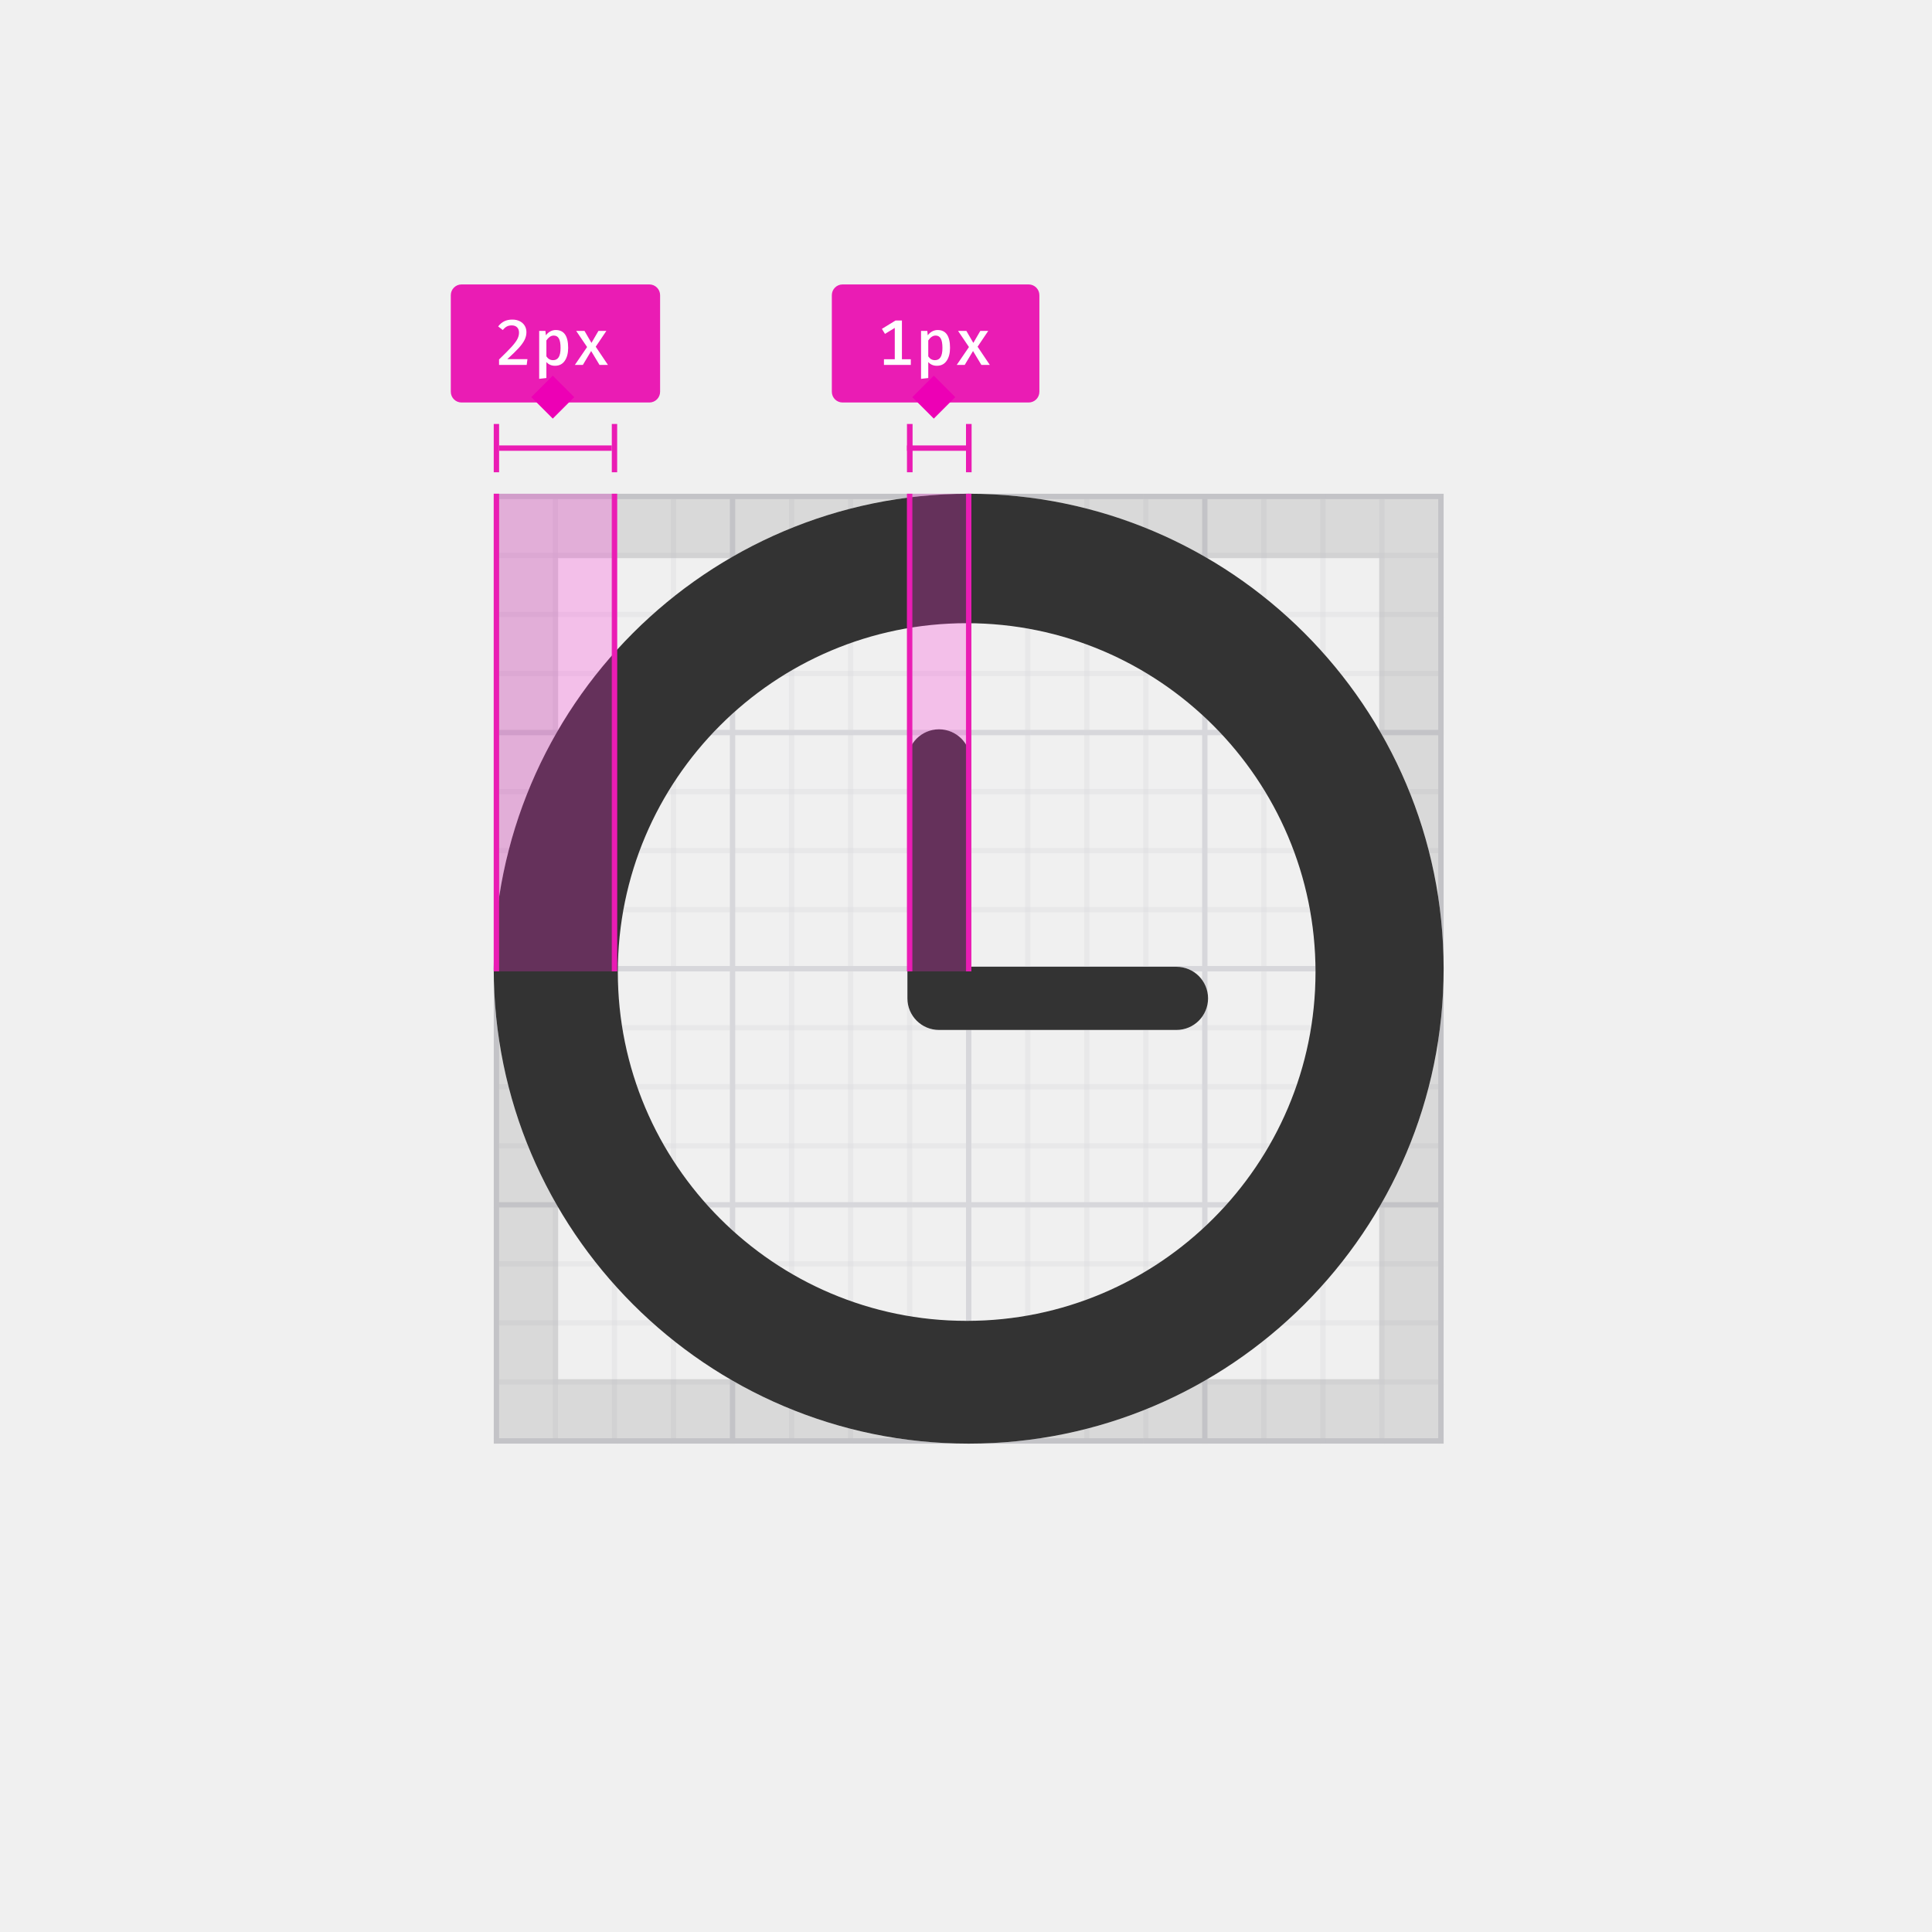
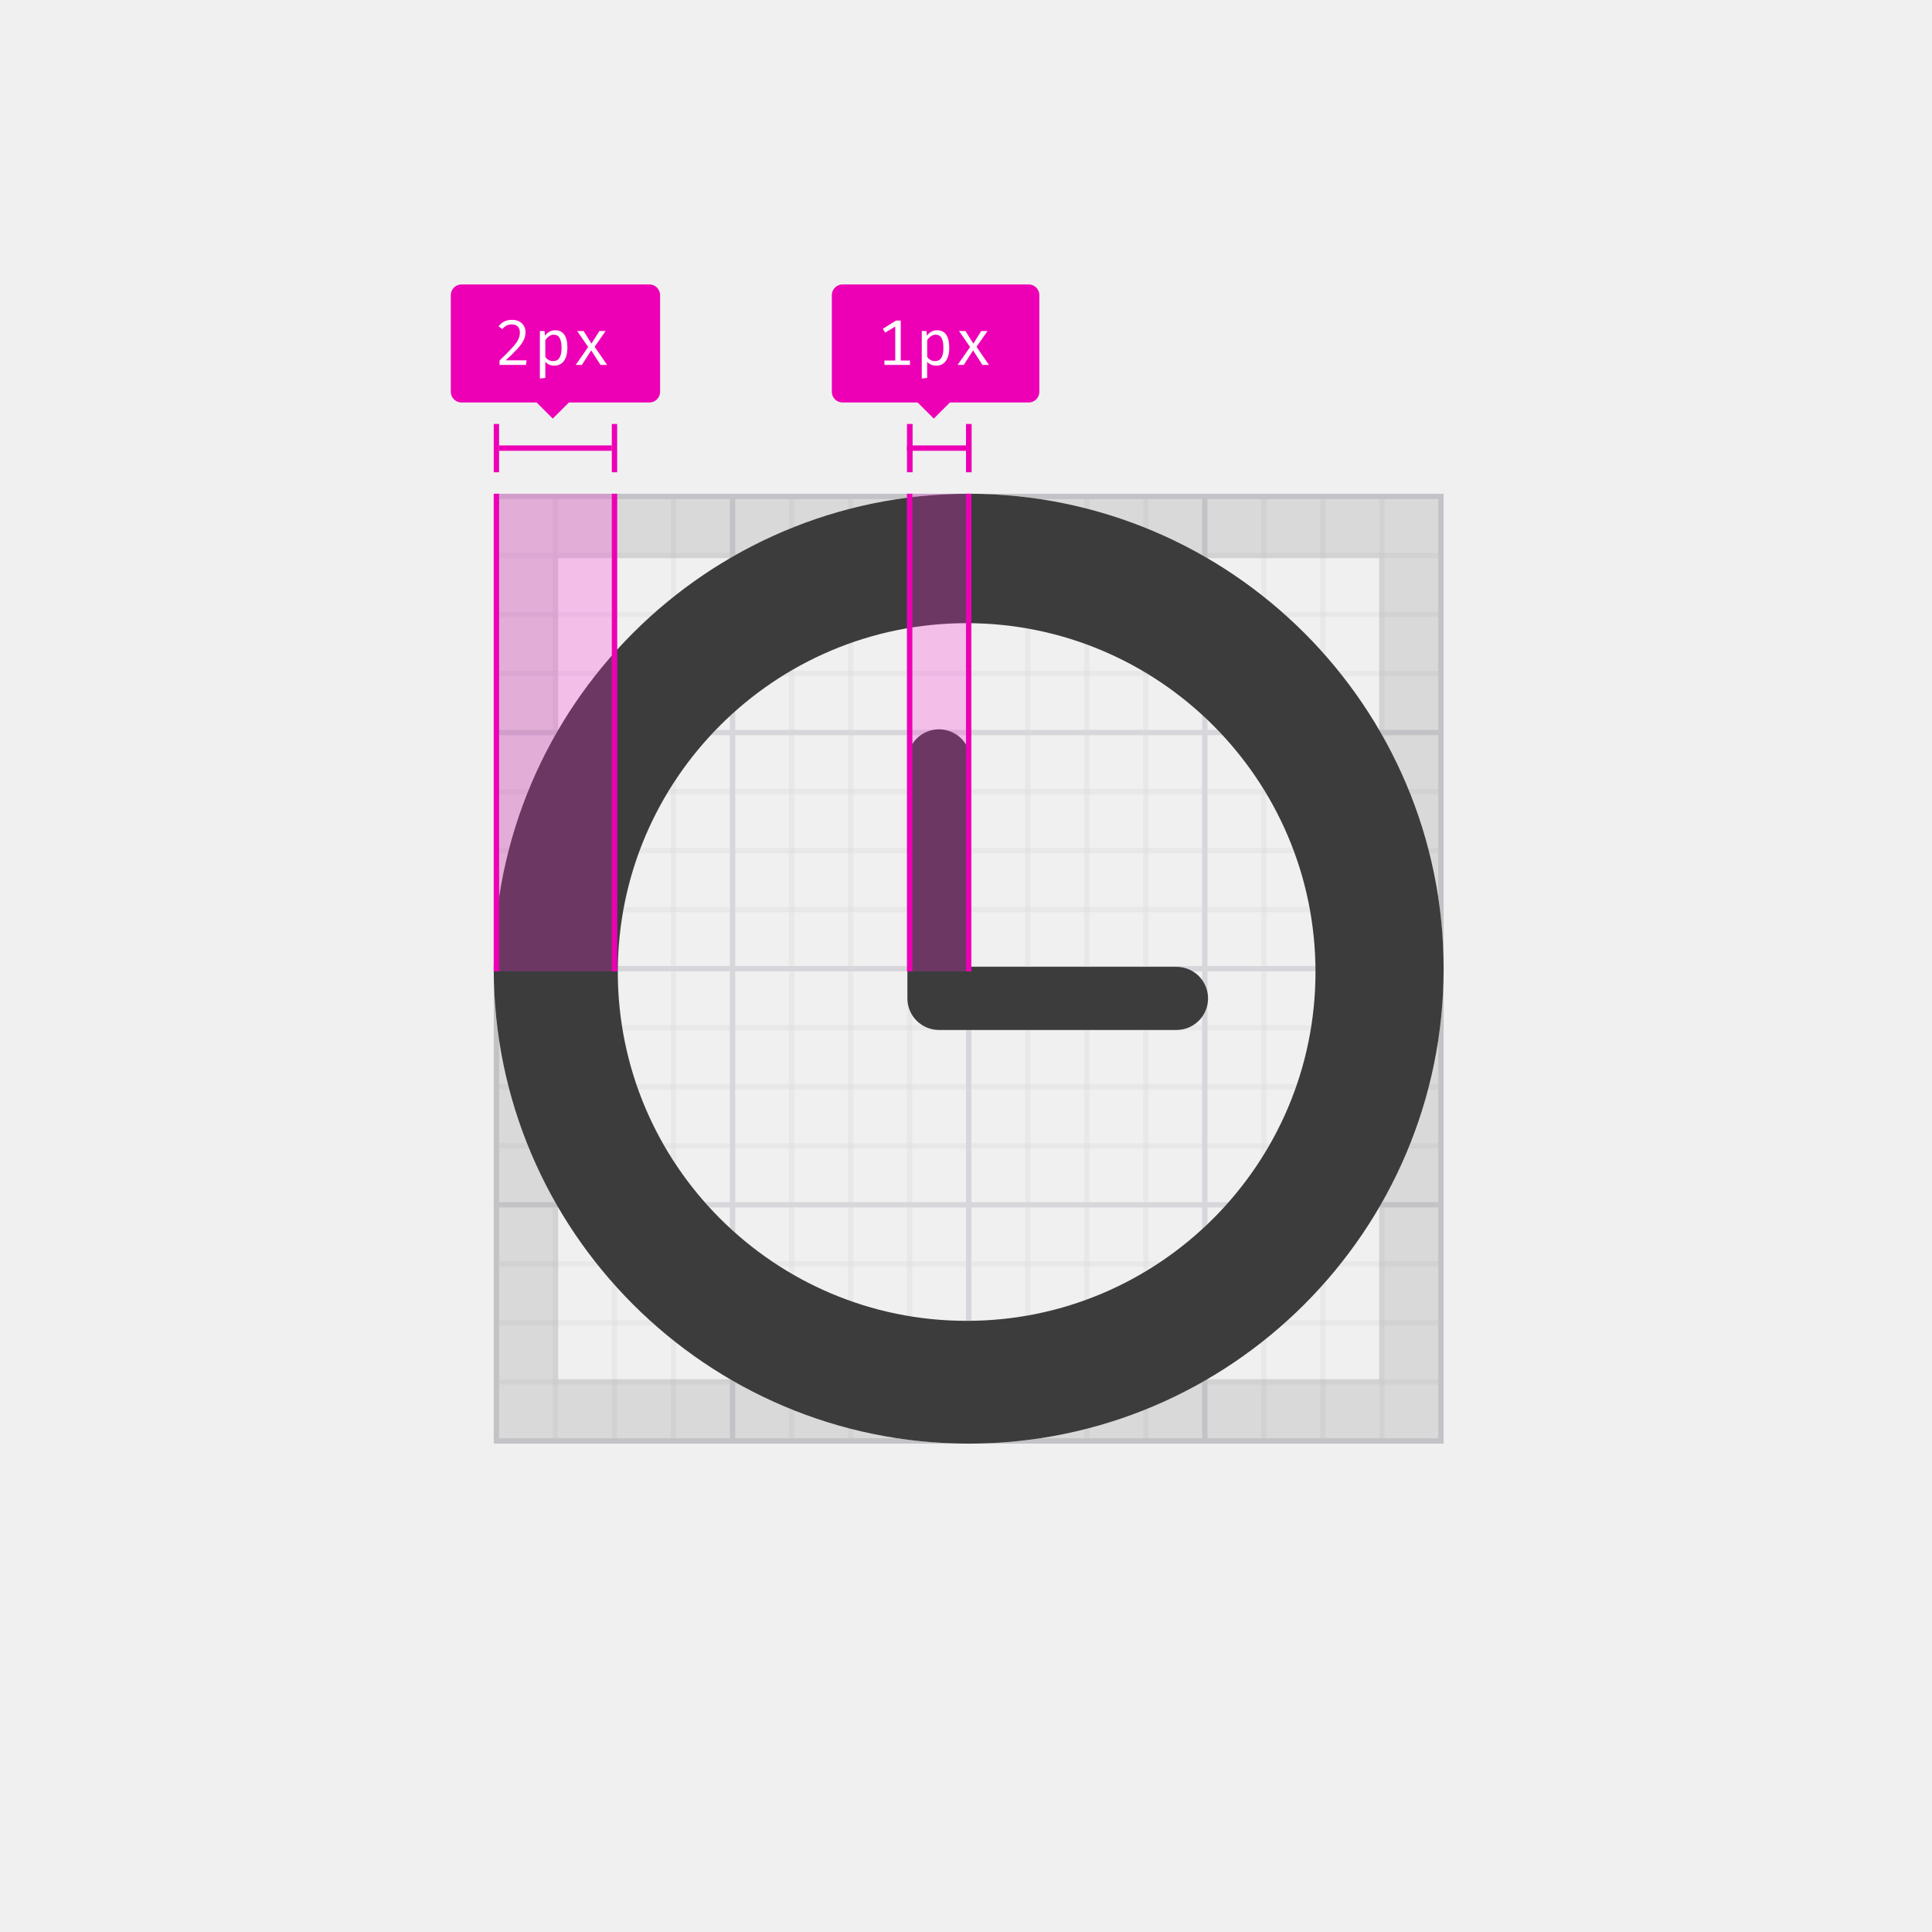
- <svg xmlns="http://www.w3.org/2000/svg" xmlns:xlink="http://www.w3.org/1999/xlink" width="360" height="360" viewBox="0 0 360 360">
+ <svg xmlns="http://www.w3.org/2000/svg" xmlns:xlink="http://www.w3.org/1999/xlink" viewBox="0 0 360 360">
  <defs>
-     <polygon id="icon-shape-stroke-2-a" points="0 0 177 0 177 177 0 177" />
-     <polygon id="icon-shape-stroke-2-c" points="0 0 265 0 265 265.201 0 265.201" />
-     <polygon id="icon-shape-stroke-2-e" points="0 0 265 0 265 265.201 0 265.201" />
-     <path id="icon-shape-stroke-2-g" d="M88.5,177 C39.703,177 0,137.297 0,88.5 C0,39.703 39.703,0 88.5,0 C137.297,0 177,39.703 177,88.5 C177,137.297 137.297,177 88.5,177 Z M88.125,24.125 C52.278,24.125 23.125,53.278 23.125,89.125 C23.125,124.972 52.278,154.125 88.125,154.125 C123.972,154.125 153.125,124.972 153.125,89.125 C153.125,53.278 123.972,24.125 88.125,24.125 Z M88.854,49.781 L88.854,88.146 L127.219,88.146 C130.469,88.146 133.104,90.781 133.104,94.031 C133.104,97.281 130.469,99.916 127.219,99.916 L82.969,99.916 C79.719,99.916 77.084,97.281 77.084,94.031 L77.084,49.781 C77.084,46.531 79.719,43.896 82.969,43.896 C86.219,43.896 88.854,46.531 88.854,49.781 Z" />
-     <rect id="icon-shape-stroke-2-h" width="23" height="89" x="8" y="39" />
-     <filter id="icon-shape-stroke-2-i" width="104.3%" height="101.1%" x="-2.2%" y="-.6%" filterUnits="objectBoundingBox">
+     <polygon id="a" points="0 0 177 0 177 177 0 177" />
+     <polygon id="c" points="0 0 265 0 265 265.201 0 265.201" />
+     <polygon id="e" points="0 0 265 0 265 265.201 0 265.201" />
+     <path id="g" d="M88.5 177C39.7 177 0 137.3 0 88.5S39.7 0 88.5 0 177 39.7 177 88.5 137.3 177 88.5 177zm-.38-152.88c-35.84 0-65 29.16-65 65 0 35.85 29.16 65 65 65 35.85 0 65-29.15 65-65 0-35.84-29.15-65-65-65zm.73 25.66v38.37h38.37a5.88 5.88 0 0 1 0 11.77H82.97a5.88 5.88 0 0 1-5.89-5.89V49.78a5.88 5.88 0 0 1 11.77 0z" />
+     <rect id="h" width="23" height="89" x="8" y="39" />
+     <filter id="i" width="104.3%" height="101.1%" x="-2.2%" y="-.6%" filterUnits="objectBoundingBox">
      <feOffset dx="1" in="SourceAlpha" result="shadowOffsetInner1" />
      <feComposite in="shadowOffsetInner1" in2="SourceAlpha" k2="-1" k3="1" operator="arithmetic" result="shadowInnerInner1" />
-       <feColorMatrix in="shadowInnerInner1" result="shadowMatrixInner1" values="0 0 0 0 0.918   0 0 0 0 0.11   0 0 0 0 0.706  0 0 0 1 0" />
+       <feColorMatrix in="shadowInnerInner1" result="shadowMatrixInner1" values="0 0 0 0 0.929 0 0 0 0 0 0 0 0 0 0.71 0 0 0 1 0" />
      <feOffset dx="-1" in="SourceAlpha" result="shadowOffsetInner2" />
      <feComposite in="shadowOffsetInner2" in2="SourceAlpha" k2="-1" k3="1" operator="arithmetic" result="shadowInnerInner2" />
-       <feColorMatrix in="shadowInnerInner2" result="shadowMatrixInner2" values="0 0 0 0 0.918   0 0 0 0 0.11   0 0 0 0 0.706  0 0 0 1 0" />
+       <feColorMatrix in="shadowInnerInner2" result="shadowMatrixInner2" values="0 0 0 0 0.929 0 0 0 0 0 0 0 0 0 0.71 0 0 0 1 0" />
      <feMerge>
        <feMergeNode in="shadowMatrixInner1" />
        <feMergeNode in="shadowMatrixInner2" />
      </feMerge>
    </filter>
-     <rect id="icon-shape-stroke-2-j" width="12" height="89" x="85" y="39" />
-     <filter id="icon-shape-stroke-2-k" width="108.3%" height="101.1%" x="-4.2%" y="-.6%" filterUnits="objectBoundingBox">
+     <rect id="j" width="12" height="89" x="85" y="39" />
+     <filter id="k" width="108.3%" height="101.1%" x="-4.2%" y="-.6%" filterUnits="objectBoundingBox">
      <feOffset dx="1" in="SourceAlpha" result="shadowOffsetInner1" />
      <feComposite in="shadowOffsetInner1" in2="SourceAlpha" k2="-1" k3="1" operator="arithmetic" result="shadowInnerInner1" />
-       <feColorMatrix in="shadowInnerInner1" result="shadowMatrixInner1" values="0 0 0 0 0.918   0 0 0 0 0.11   0 0 0 0 0.706  0 0 0 1 0" />
+       <feColorMatrix in="shadowInnerInner1" result="shadowMatrixInner1" values="0 0 0 0 0.929 0 0 0 0 0 0 0 0 0 0.71 0 0 0 1 0" />
      <feOffset dx="-1" in="SourceAlpha" result="shadowOffsetInner2" />
      <feComposite in="shadowOffsetInner2" in2="SourceAlpha" k2="-1" k3="1" operator="arithmetic" result="shadowInnerInner2" />
-       <feColorMatrix in="shadowInnerInner2" result="shadowMatrixInner2" values="0 0 0 0 0.918   0 0 0 0 0.11   0 0 0 0 0.706  0 0 0 1 0" />
+       <feColorMatrix in="shadowInnerInner2" result="shadowMatrixInner2" values="0 0 0 0 0.929 0 0 0 0 0 0 0 0 0 0.71 0 0 0 1 0" />
      <feMerge>
        <feMergeNode in="shadowMatrixInner1" />
        <feMergeNode in="shadowMatrixInner2" />
      </feMerge>
    </filter>
  </defs>
  <g fill="none" fill-rule="evenodd">
    <g transform="translate(92 92)">
-       <mask id="icon-shape-stroke-2-b" fill="#fff">
-         <use xlink:href="#icon-shape-stroke-2-a" />
+       <mask id="b" fill="white">
+         <use xlink:href="#a" />
      </mask>
-       <g mask="url(#icon-shape-stroke-2-b)">
-         <mask id="icon-shape-stroke-2-d" fill="#fff">
-           <use xlink:href="#icon-shape-stroke-2-c" />
+       <g mask="url(#b)">
+         <mask id="d" fill="white">
+           <use xlink:href="#c" />
        </mask>
-         <rect width="338" height="1" x="-1" fill="#D7D7DB" mask="url(#icon-shape-stroke-2-d)" />
-         <rect width="338" height="1" x="-1" y="11" fill="#D7D7DB" mask="url(#icon-shape-stroke-2-d)" opacity=".3" />
-         <rect width="338" height="1" x="-1" y="22" fill="#D7D7DB" mask="url(#icon-shape-stroke-2-d)" opacity=".3" />
-         <rect width="338" height="1" x="-1" y="33" fill="#D7D7DB" mask="url(#icon-shape-stroke-2-d)" opacity=".3" />
-         <rect width="338" height="1" x="-1" y="44" fill="#D7D7DB" mask="url(#icon-shape-stroke-2-d)" />
-         <rect width="338" height="1" x="-1" y="55" fill="#D7D7DB" mask="url(#icon-shape-stroke-2-d)" opacity=".3" />
-         <rect width="338" height="1" x="-1" y="66" fill="#D7D7DB" mask="url(#icon-shape-stroke-2-d)" opacity=".3" />
-         <rect width="338" height="1" x="-1" y="77" fill="#D7D7DB" mask="url(#icon-shape-stroke-2-d)" opacity=".3" />
-         <rect width="338" height="1" x="-1" y="88" fill="#D7D7DB" mask="url(#icon-shape-stroke-2-d)" />
-         <rect width="338" height="1" x="-1" y="99" fill="#D7D7DB" mask="url(#icon-shape-stroke-2-d)" opacity=".3" />
-         <rect width="338" height="1" x="-1" y="110" fill="#D7D7DB" mask="url(#icon-shape-stroke-2-d)" opacity=".3" />
-         <rect width="338" height="1" x="-1" y="121" fill="#D7D7DB" mask="url(#icon-shape-stroke-2-d)" opacity=".3" />
-         <rect width="338" height="1" x="-1" y="132" fill="#D7D7DB" mask="url(#icon-shape-stroke-2-d)" />
-         <rect width="338" height="1" x="-1" y="143" fill="#D7D7DB" mask="url(#icon-shape-stroke-2-d)" opacity=".3" />
-         <rect width="338" height="1" x="-1" y="154" fill="#D7D7DB" mask="url(#icon-shape-stroke-2-d)" opacity=".3" />
-         <rect width="338" height="1" x="-1" y="165" fill="#D7D7DB" mask="url(#icon-shape-stroke-2-d)" opacity=".3" />
-         <rect width="338" height="1" x="-1" y="176" fill="#D7D7DB" mask="url(#icon-shape-stroke-2-d)" />
-         <rect width="338" height="1" x="-1" y="187" fill="#D7D7DB" mask="url(#icon-shape-stroke-2-d)" opacity=".3" />
-         <rect width="338" height="1" x="-1" y="198" fill="#D7D7DB" mask="url(#icon-shape-stroke-2-d)" opacity=".3" />
-         <rect width="338" height="1" x="-1" y="209" fill="#D7D7DB" mask="url(#icon-shape-stroke-2-d)" opacity=".3" />
-         <rect width="338" height="1" x="-1" y="220" fill="#D7D7DB" mask="url(#icon-shape-stroke-2-d)" />
-         <rect width="338" height="1" x="-1" y="231" fill="#D7D7DB" mask="url(#icon-shape-stroke-2-d)" opacity=".3" />
-         <rect width="338" height="1" x="-1" y="242" fill="#D7D7DB" mask="url(#icon-shape-stroke-2-d)" opacity=".3" />
-         <rect width="338" height="1" x="-1" y="253" fill="#D7D7DB" mask="url(#icon-shape-stroke-2-d)" opacity=".3" />
-         <rect width="338" height="1" x="-1" y="264" fill="#D7D7DB" mask="url(#icon-shape-stroke-2-d)" />
+         <rect width="338" height="1" x="-1" fill="#D7D7DB" mask="url(#d)" />
+         <rect width="338" height="1" x="-1" y="11" fill="#D7D7DB" mask="url(#d)" opacity=".3" />
+         <rect width="338" height="1" x="-1" y="22" fill="#D7D7DB" mask="url(#d)" opacity=".3" />
+         <rect width="338" height="1" x="-1" y="33" fill="#D7D7DB" mask="url(#d)" opacity=".3" />
+         <rect width="338" height="1" x="-1" y="44" fill="#D7D7DB" mask="url(#d)" />
+         <rect width="338" height="1" x="-1" y="55" fill="#D7D7DB" mask="url(#d)" opacity=".3" />
+         <rect width="338" height="1" x="-1" y="66" fill="#D7D7DB" mask="url(#d)" opacity=".3" />
+         <rect width="338" height="1" x="-1" y="77" fill="#D7D7DB" mask="url(#d)" opacity=".3" />
+         <rect width="338" height="1" x="-1" y="88" fill="#D7D7DB" mask="url(#d)" />
+         <rect width="338" height="1" x="-1" y="99" fill="#D7D7DB" mask="url(#d)" opacity=".3" />
+         <rect width="338" height="1" x="-1" y="110" fill="#D7D7DB" mask="url(#d)" opacity=".3" />
+         <rect width="338" height="1" x="-1" y="121" fill="#D7D7DB" mask="url(#d)" opacity=".3" />
+         <rect width="338" height="1" x="-1" y="132" fill="#D7D7DB" mask="url(#d)" />
+         <rect width="338" height="1" x="-1" y="143" fill="#D7D7DB" mask="url(#d)" opacity=".3" />
+         <rect width="338" height="1" x="-1" y="154" fill="#D7D7DB" mask="url(#d)" opacity=".3" />
+         <rect width="338" height="1" x="-1" y="165" fill="#D7D7DB" mask="url(#d)" opacity=".3" />
+         <rect width="338" height="1" x="-1" y="176" fill="#D7D7DB" mask="url(#d)" />
+         <rect width="338" height="1" x="-1" y="187" fill="#D7D7DB" mask="url(#d)" opacity=".3" />
+         <rect width="338" height="1" x="-1" y="198" fill="#D7D7DB" mask="url(#d)" opacity=".3" />
+         <rect width="338" height="1" x="-1" y="209" fill="#D7D7DB" mask="url(#d)" opacity=".3" />
+         <rect width="338" height="1" x="-1" y="220" fill="#D7D7DB" mask="url(#d)" />
+         <rect width="338" height="1" x="-1" y="231" fill="#D7D7DB" mask="url(#d)" opacity=".3" />
+         <rect width="338" height="1" x="-1" y="242" fill="#D7D7DB" mask="url(#d)" opacity=".3" />
+         <rect width="338" height="1" x="-1" y="253" fill="#D7D7DB" mask="url(#d)" opacity=".3" />
+         <rect width="338" height="1" x="-1" y="264" fill="#D7D7DB" mask="url(#d)" />
      </g>
-       <g mask="url(#icon-shape-stroke-2-b)">
+       <g mask="url(#b)">
        <g transform="matrix(0 -1 1 0 0 265)">
-           <mask id="icon-shape-stroke-2-f" fill="#fff">
-             <use xlink:href="#icon-shape-stroke-2-e" />
+           <mask id="f" fill="white">
+             <use xlink:href="#e" />
          </mask>
-           <rect width="338" height="1" x="-73" fill="#D7D7DB" mask="url(#icon-shape-stroke-2-f)" />
-           <rect width="338" height="1" x="-73" y="11" fill="#D7D7DB" mask="url(#icon-shape-stroke-2-f)" opacity=".3" />
-           <rect width="338" height="1" x="-73" y="22" fill="#D7D7DB" mask="url(#icon-shape-stroke-2-f)" opacity=".3" />
-           <rect width="338" height="1" x="-73" y="33" fill="#D7D7DB" mask="url(#icon-shape-stroke-2-f)" opacity=".3" />
-           <rect width="338" height="1" x="-73" y="44" fill="#D7D7DB" mask="url(#icon-shape-stroke-2-f)" />
-           <rect width="338" height="1" x="-73" y="55" fill="#D7D7DB" mask="url(#icon-shape-stroke-2-f)" opacity=".3" />
-           <rect width="338" height="1" x="-73" y="66" fill="#D7D7DB" mask="url(#icon-shape-stroke-2-f)" opacity=".3" />
-           <rect width="338" height="1" x="-73" y="77" fill="#D7D7DB" mask="url(#icon-shape-stroke-2-f)" opacity=".3" />
-           <rect width="338" height="1" x="-73" y="88" fill="#D7D7DB" mask="url(#icon-shape-stroke-2-f)" />
-           <rect width="338" height="1" x="-73" y="99" fill="#D7D7DB" mask="url(#icon-shape-stroke-2-f)" opacity=".3" />
-           <rect width="338" height="1" x="-73" y="110" fill="#D7D7DB" mask="url(#icon-shape-stroke-2-f)" opacity=".3" />
-           <rect width="338" height="1" x="-73" y="121" fill="#D7D7DB" mask="url(#icon-shape-stroke-2-f)" opacity=".3" />
-           <rect width="338" height="1" x="-73" y="132" fill="#D7D7DB" mask="url(#icon-shape-stroke-2-f)" />
-           <rect width="338" height="1" x="-73" y="143" fill="#D7D7DB" mask="url(#icon-shape-stroke-2-f)" opacity=".3" />
-           <rect width="338" height="1" x="-73" y="154" fill="#D7D7DB" mask="url(#icon-shape-stroke-2-f)" opacity=".3" />
-           <rect width="338" height="1" x="-73" y="165" fill="#D7D7DB" mask="url(#icon-shape-stroke-2-f)" opacity=".3" />
-           <rect width="338" height="1" x="-73" y="176" fill="#D7D7DB" mask="url(#icon-shape-stroke-2-f)" />
-           <rect width="338" height="1" x="-73" y="187" fill="#D7D7DB" mask="url(#icon-shape-stroke-2-f)" opacity=".3" />
-           <rect width="338" height="1" x="-73" y="198" fill="#D7D7DB" mask="url(#icon-shape-stroke-2-f)" opacity=".3" />
-           <rect width="338" height="1" x="-73" y="209" fill="#D7D7DB" mask="url(#icon-shape-stroke-2-f)" opacity=".3" />
-           <rect width="338" height="1" x="-73" y="220" fill="#D7D7DB" mask="url(#icon-shape-stroke-2-f)" />
-           <rect width="338" height="1" x="-73" y="231" fill="#D7D7DB" mask="url(#icon-shape-stroke-2-f)" opacity=".3" />
-           <rect width="338" height="1" x="-73" y="242" fill="#D7D7DB" mask="url(#icon-shape-stroke-2-f)" opacity=".3" />
-           <rect width="338" height="1" x="-73" y="253" fill="#D7D7DB" mask="url(#icon-shape-stroke-2-f)" opacity=".3" />
-           <rect width="338" height="1" x="-73" y="264" fill="#D7D7DB" mask="url(#icon-shape-stroke-2-f)" />
+           <rect width="338" height="1" x="-73" fill="#D7D7DB" mask="url(#f)" />
+           <rect width="338" height="1" x="-73" y="11" fill="#D7D7DB" mask="url(#f)" opacity=".3" />
+           <rect width="338" height="1" x="-73" y="22" fill="#D7D7DB" mask="url(#f)" opacity=".3" />
+           <rect width="338" height="1" x="-73" y="33" fill="#D7D7DB" mask="url(#f)" opacity=".3" />
+           <rect width="338" height="1" x="-73" y="44" fill="#D7D7DB" mask="url(#f)" />
+           <rect width="338" height="1" x="-73" y="55" fill="#D7D7DB" mask="url(#f)" opacity=".3" />
+           <rect width="338" height="1" x="-73" y="66" fill="#D7D7DB" mask="url(#f)" opacity=".3" />
+           <rect width="338" height="1" x="-73" y="77" fill="#D7D7DB" mask="url(#f)" opacity=".3" />
+           <rect width="338" height="1" x="-73" y="88" fill="#D7D7DB" mask="url(#f)" />
+           <rect width="338" height="1" x="-73" y="99" fill="#D7D7DB" mask="url(#f)" opacity=".3" />
+           <rect width="338" height="1" x="-73" y="110" fill="#D7D7DB" mask="url(#f)" opacity=".3" />
+           <rect width="338" height="1" x="-73" y="121" fill="#D7D7DB" mask="url(#f)" opacity=".3" />
+           <rect width="338" height="1" x="-73" y="132" fill="#D7D7DB" mask="url(#f)" />
+           <rect width="338" height="1" x="-73" y="143" fill="#D7D7DB" mask="url(#f)" opacity=".3" />
+           <rect width="338" height="1" x="-73" y="154" fill="#D7D7DB" mask="url(#f)" opacity=".3" />
+           <rect width="338" height="1" x="-73" y="165" fill="#D7D7DB" mask="url(#f)" opacity=".3" />
+           <rect width="338" height="1" x="-73" y="176" fill="#D7D7DB" mask="url(#f)" />
+           <rect width="338" height="1" x="-73" y="187" fill="#D7D7DB" mask="url(#f)" opacity=".3" />
+           <rect width="338" height="1" x="-73" y="198" fill="#D7D7DB" mask="url(#f)" opacity=".3" />
+           <rect width="338" height="1" x="-73" y="209" fill="#D7D7DB" mask="url(#f)" opacity=".3" />
+           <rect width="338" height="1" x="-73" y="220" fill="#D7D7DB" mask="url(#f)" />
+           <rect width="338" height="1" x="-73" y="231" fill="#D7D7DB" mask="url(#f)" opacity=".3" />
+           <rect width="338" height="1" x="-73" y="242" fill="#D7D7DB" mask="url(#f)" opacity=".3" />
+           <rect width="338" height="1" x="-73" y="253" fill="#D7D7DB" mask="url(#f)" opacity=".3" />
+           <rect width="338" height="1" x="-73" y="264" fill="#D7D7DB" mask="url(#f)" />
        </g>
      </g>
      <rect width="165" height="165" x="6" y="6" stroke="#0C0C0D" stroke-opacity=".1" stroke-width="12" />
    </g>
    <g transform="translate(92 92)">
-       <use fill="#FFF" xlink:href="#icon-shape-stroke-2-g" />
-       <use fill="#000" fill-opacity=".8" xlink:href="#icon-shape-stroke-2-g" />
+       <use fill="#FFFFFF" xlink:href="#g" />
+       <use fill="#0C0C0D" fill-opacity=".8" xlink:href="#g" />
    </g>
    <g transform="translate(84 53)">
-       <rect width="1" height="9" x="30" y="26" fill="#EA1CB4" />
-       <rect width="21" height="1" x="9" y="30" fill="#EA1CB4" />
-       <rect width="1" height="9" x="8" y="26" fill="#EA1CB4" />
-       <rect width="39" height="22" fill="#EA1CB4" fill-rule="nonzero" rx="2" />
-       <path fill="#FFF" d="M12.874,6.864 C13.27,7.072 13.572,7.352 13.78,7.704 C13.988,8.056 14.092,8.452 14.092,8.892 C14.092,9.38 13.98,9.854 13.756,10.314 C13.532,10.774 13.168,11.282 12.664,11.838 C12.16,12.394 11.448,13.088 10.528,13.92 L14.284,13.92 L14.14,15 L8.992,15 L8.992,13.98 C10.032,12.98 10.808,12.198 11.32,11.634 C11.832,11.07 12.192,10.588 12.4,10.188 C12.608,9.788 12.712,9.384 12.712,8.976 C12.712,8.56 12.592,8.232 12.352,7.992 C12.112,7.752 11.784,7.632 11.368,7.632 C11.008,7.632 10.702,7.698 10.45,7.83 C10.198,7.962 9.944,8.184 9.688,8.496 L8.824,7.824 C9.152,7.4 9.528,7.082 9.952,6.87 C10.376,6.658 10.88,6.552 11.464,6.552 C12.008,6.552 12.478,6.656 12.874,6.864 Z M21.868,11.82 C21.868,12.82 21.656,13.626 21.232,14.238 C20.808,14.85 20.204,15.156 19.42,15.156 C18.756,15.156 18.22,14.924 17.812,14.46 L17.812,17.436 L16.468,17.592 L16.468,8.664 L17.632,8.664 L17.716,9.48 C17.956,9.16 18.234,8.916 18.55,8.748 C18.866,8.58 19.204,8.496 19.564,8.496 C21.1,8.496 21.868,9.604 21.868,11.82 Z M18.424,9.78 C18.192,9.948 17.988,10.168 17.812,10.44 L17.812,13.404 C18.124,13.876 18.54,14.112 19.06,14.112 C19.524,14.112 19.872,13.928 20.104,13.56 C20.336,13.192 20.452,12.616 20.452,11.832 C20.452,11.024 20.348,10.438 20.14,10.074 C19.932,9.71 19.616,9.528 19.192,9.528 C18.912,9.528 18.656,9.612 18.424,9.78 Z M23.116,15 L25.396,11.664 L23.368,8.664 L24.916,8.664 L26.212,10.896 L27.508,8.664 L28.984,8.664 L27.004,11.604 L29.284,15 L27.712,15 L26.152,12.408 L24.604,15 L23.116,15 Z" />
+       <rect width="1" height="9" x="30" y="26" fill="#ED00B5" />
+       <rect width="21" height="1" x="9" y="30" fill="#ED00B5" />
+       <rect width="1" height="9" x="8" y="26" fill="#ED00B5" />
+       <rect width="39" height="22" fill="#ED00B5" fill-rule="nonzero" rx="2" />
+       <path fill="#FFFFFF" d="M12.75 6.9c.38.2.67.47.87.82.2.35.3.74.3 1.18 0 .52-.11 1.01-.35 1.5-.24.47-.61 1-1.13 1.57-.52.57-1.26 1.3-2.21 2.17h3.89L14 15H9.08v-.82a48.03 48.03 0 0 0 2.4-2.42c.53-.58.89-1.08 1.09-1.5a3 3 0 0 0 .3-1.32c0-.46-.13-.83-.4-1.1-.26-.26-.63-.39-1.09-.39-.4 0-.72.07-.98.2a2.7 2.7 0 0 0-.8.68l-.7-.54c.34-.41.7-.71 1.1-.9.41-.2.88-.29 1.43-.29.5 0 .94.1 1.32.3zm8.97 4.93c0 1-.2 1.8-.62 2.4-.42.6-1.02.9-1.81.9-.69 0-1.25-.24-1.68-.72v3.01l-1.01.12V8.68h.86l.09.88c.23-.32.5-.58.83-.75.33-.18.68-.27 1.05-.27 1.53 0 2.3 1.1 2.3 3.3zm-3.41-2.18c-.27.19-.5.43-.7.72v3.13c.17.25.38.44.63.58.25.14.52.21.82.21.53 0 .92-.2 1.18-.6.26-.4.4-1.03.4-1.86 0-.83-.12-1.45-.36-1.86-.23-.4-.6-.61-1.09-.61-.32 0-.61.1-.88.29zM23.27 15l2.33-3.34-2.05-2.98h1.2l1.46 2.35 1.48-2.35h1.16l-2.05 2.94L29.13 15H27.9l-1.74-2.71L24.42 15h-1.15z" />
      <polygon fill="#ED00B5" points="15 21 19 17 23 21 19 25" />
      <g transform="translate(71)">
-         <rect width="1.045" height="9" x="25" y="26" fill="#EA1CB4" />
-         <rect width="12" height="1" x="14" y="30" fill="#EA1CB4" />
-         <rect width="1.045" height="9" x="14" y="26" fill="#EA1CB4" />
-         <rect width="38.674" height="22" fill="#EA1CB4" fill-rule="nonzero" rx="2" />
-         <path fill="#FFF" d="M14.716,13.944 L14.716,15 L9.712,15 L9.712,13.944 L11.728,13.944 L11.728,8.1 L9.904,9.216 L9.328,8.28 L11.872,6.72 L13.06,6.72 L13.06,13.944 L14.716,13.944 Z M22.024,11.82 C22.024,12.82 21.812,13.626 21.388,14.238 C20.964,14.85 20.36,15.156 19.576,15.156 C18.912,15.156 18.376,14.924 17.968,14.46 L17.968,17.436 L16.624,17.592 L16.624,8.664 L17.788,8.664 L17.872,9.48 C18.112,9.16 18.39,8.916 18.706,8.748 C19.022,8.58 19.36,8.496 19.72,8.496 C21.256,8.496 22.024,9.604 22.024,11.82 Z M18.58,9.78 C18.348,9.948 18.144,10.168 17.968,10.44 L17.968,13.404 C18.28,13.876 18.696,14.112 19.216,14.112 C19.68,14.112 20.028,13.928 20.26,13.56 C20.492,13.192 20.608,12.616 20.608,11.832 C20.608,11.024 20.504,10.438 20.296,10.074 C20.088,9.71 19.772,9.528 19.348,9.528 C19.068,9.528 18.812,9.612 18.58,9.78 Z M23.272,15 L25.552,11.664 L23.524,8.664 L25.072,8.664 L26.368,10.896 L27.664,8.664 L29.14,8.664 L27.16,11.604 L29.44,15 L27.868,15 L26.308,12.408 L24.76,15 L23.272,15 Z" />
+         <rect width="1.05" height="9" x="25" y="26" fill="#ED00B5" />
+         <rect width="12" height="1" x="14" y="30" fill="#ED00B5" />
+         <rect width="1.05" height="9" x="14" y="26" fill="#ED00B5" />
+         <rect width="38.67" height="22" fill="#ED00B5" fill-rule="nonzero" rx="2" />
+         <path fill="#FFFFFF" d="M14.56 14.18V15H9.8v-.82h2.02V7.84L9.94 8.98l-.44-.71 2.46-1.54h.88v7.45h1.72zm7.32-2.35c0 1-.2 1.8-.62 2.4-.42.6-1.02.9-1.82.9-.68 0-1.24-.24-1.68-.72v3.01l-1 .12V8.68h.86l.08.88c.24-.32.51-.58.84-.75.32-.18.67-.27 1.05-.27 1.53 0 2.29 1.1 2.29 3.3zm-3.41-2.18c-.27.19-.5.43-.7.72v3.13c.16.25.37.44.62.58.26.14.53.21.83.21.52 0 .92-.2 1.18-.6.26-.4.39-1.03.39-1.86 0-.83-.12-1.45-.35-1.86-.23-.4-.6-.61-1.1-.61-.31 0-.6.1-.87.29zM23.43 15l2.33-3.34-2.06-2.98h1.2l1.47 2.35 1.47-2.35h1.17l-2.05 2.94L29.28 15h-1.22l-1.74-2.71L24.58 15h-1.15z" />
        <polygon fill="#ED00B5" points="15 21 19 17 23 21 19 25" />
      </g>
      <g>
-         <use fill="#FC2DD7" fill-opacity=".25" xlink:href="#icon-shape-stroke-2-h" />
-         <use fill="#000" filter="url(#icon-shape-stroke-2-i)" xlink:href="#icon-shape-stroke-2-h" />
+         <use fill="#FC2DD7" fill-opacity=".25" xlink:href="#h" />
+         <use fill="black" filter="url(#i)" xlink:href="#h" />
      </g>
      <g>
-         <use fill="#FC2DD7" fill-opacity=".25" xlink:href="#icon-shape-stroke-2-j" />
-         <use fill="#000" filter="url(#icon-shape-stroke-2-k)" xlink:href="#icon-shape-stroke-2-j" />
+         <use fill="#FC2DD7" fill-opacity=".25" xlink:href="#j" />
+         <use fill="black" filter="url(#k)" xlink:href="#j" />
      </g>
    </g>
  </g>
</svg>
